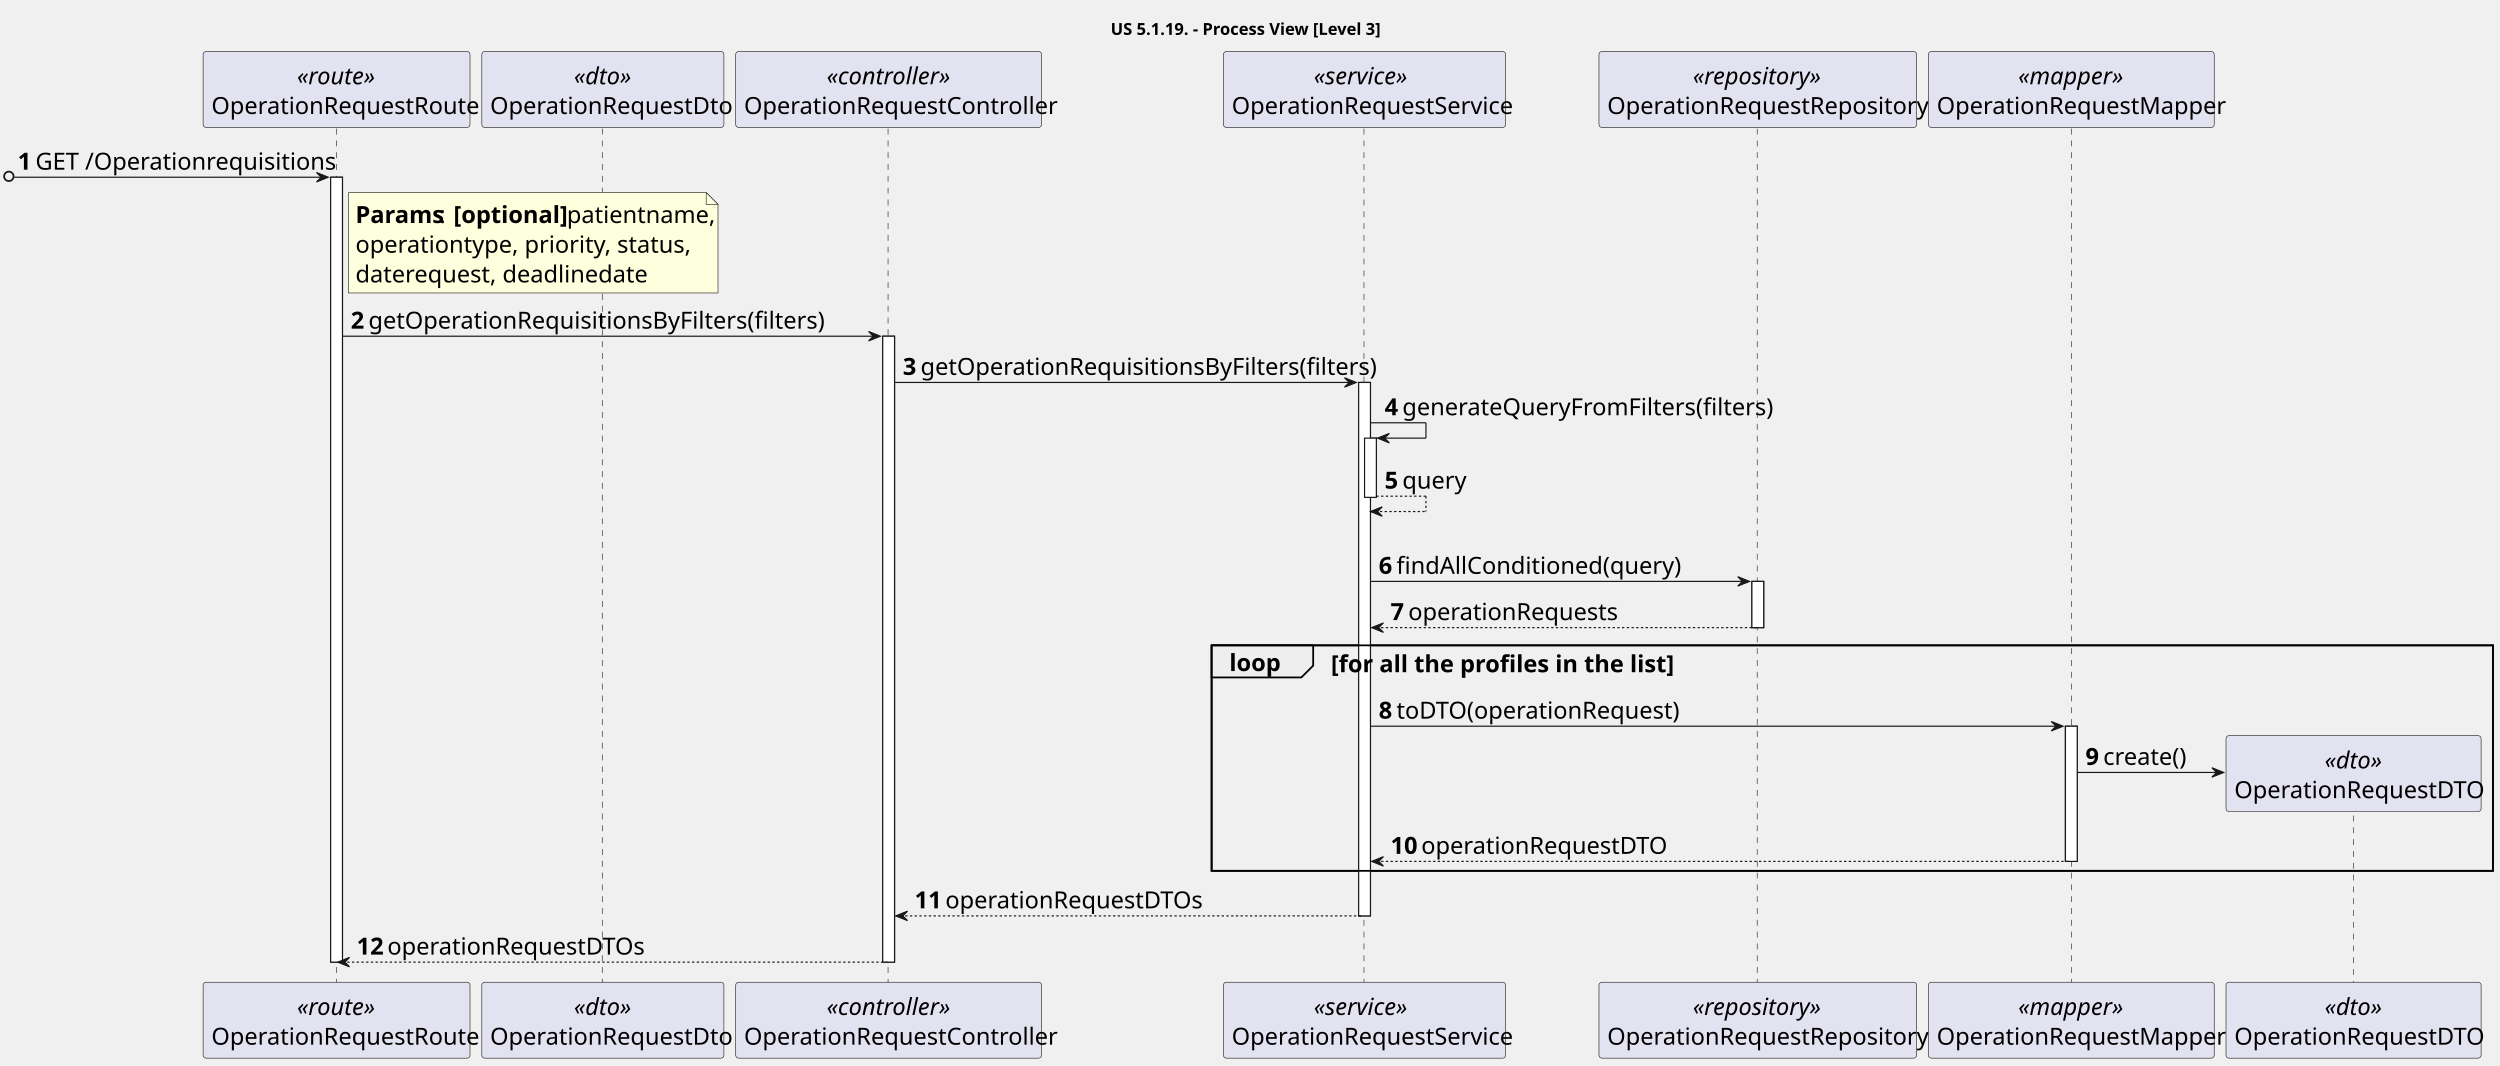
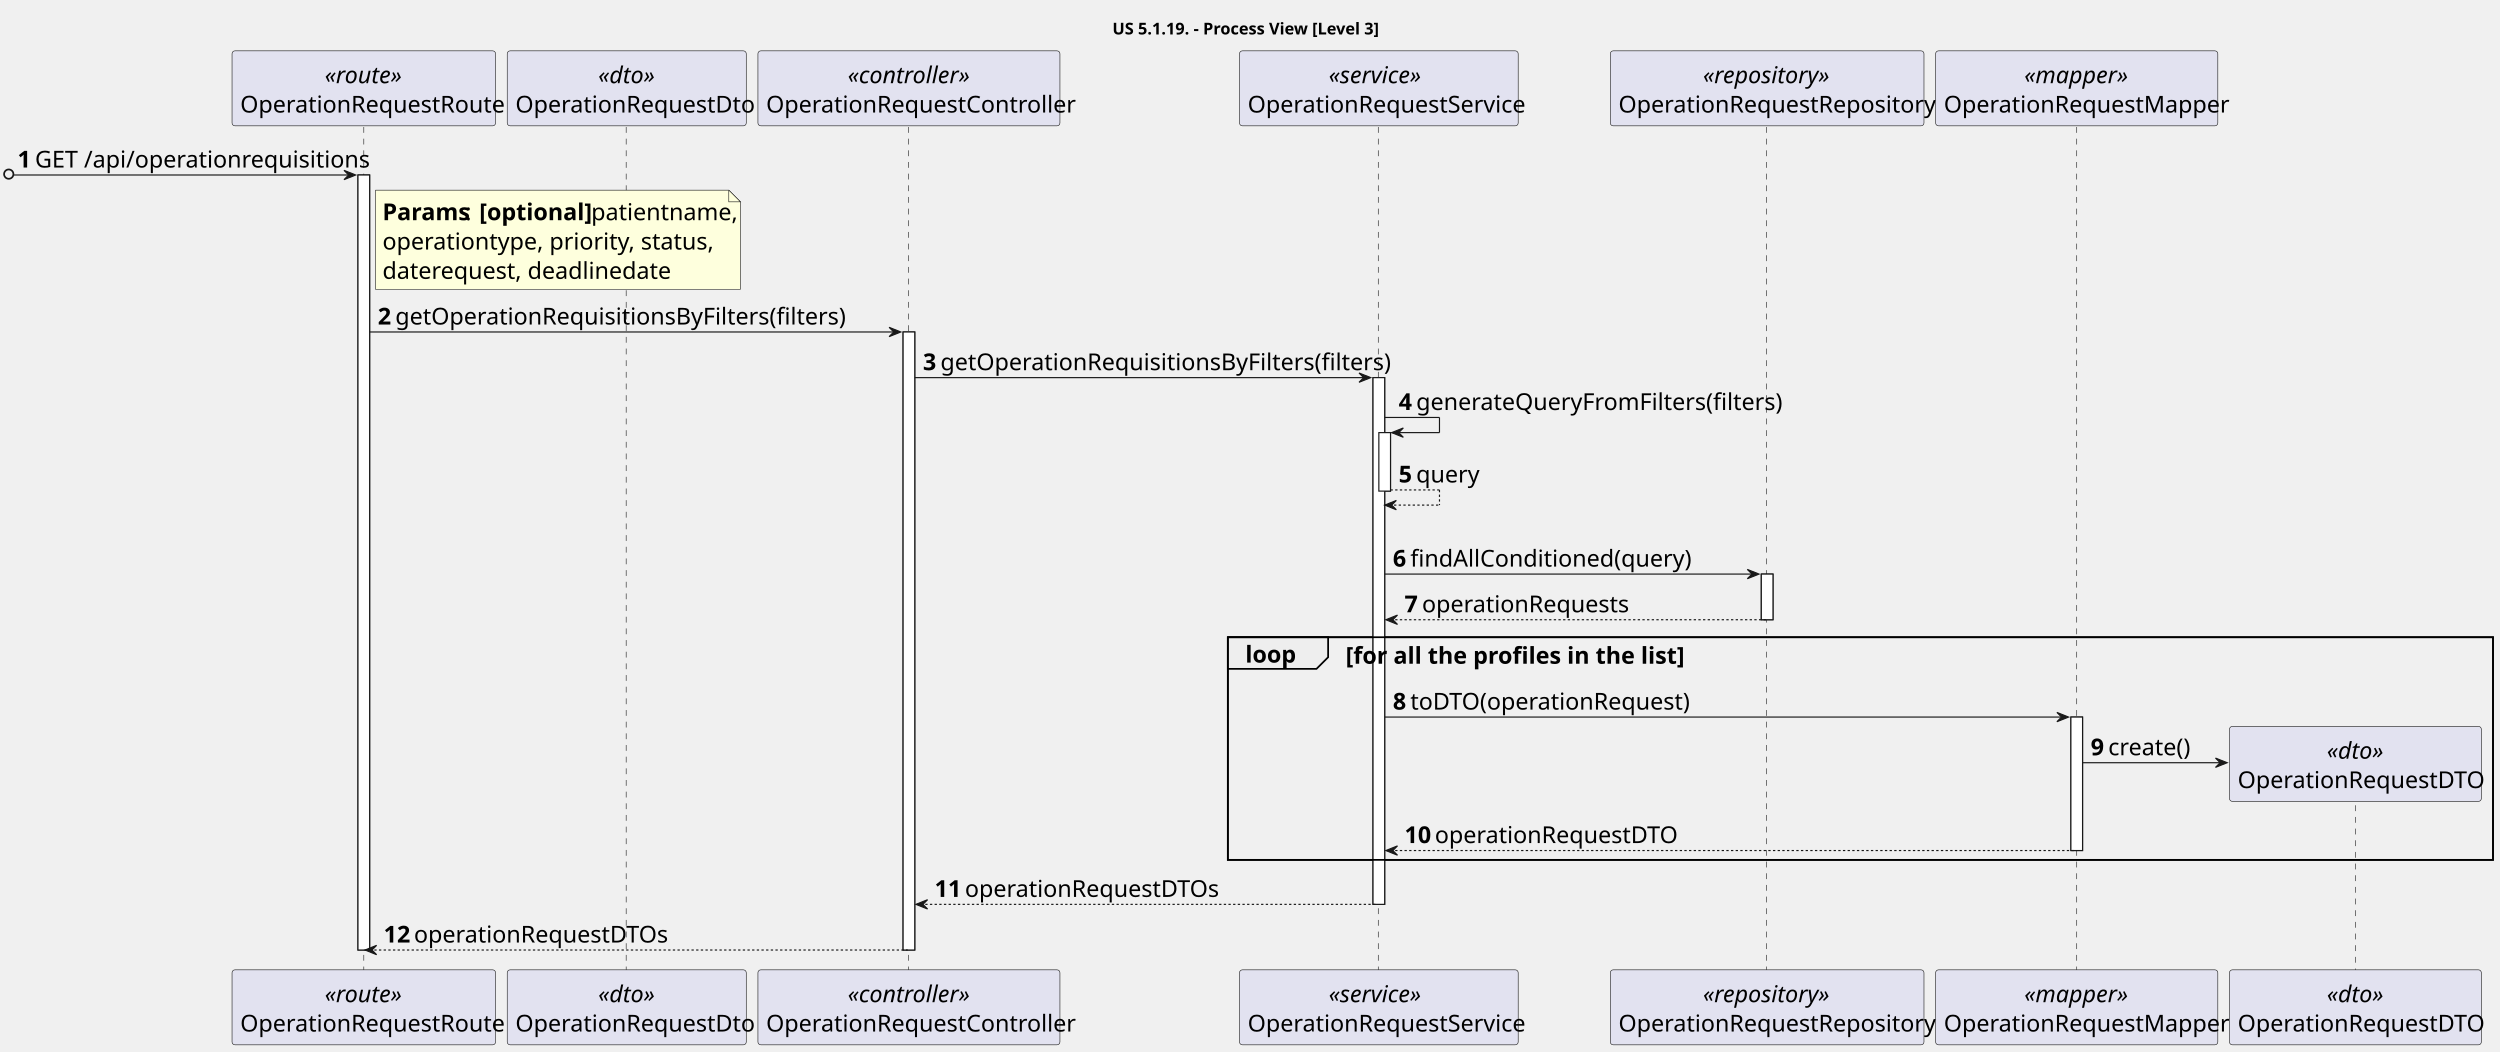
- <svg xmlns="http://www.w3.org/2000/svg" contentStyleType="text/css" height="902px" preserveAspectRatio="none" style="width:2117px;height:902px;background:#FFFFFF;" version="1.1" viewBox="0 0 2117 902" width="2117px" zoomAndPan="magnify">
+ <svg xmlns="http://www.w3.org/2000/svg" contentStyleType="text/css" height="902px" preserveAspectRatio="none" style="width:2144px;height:902px;background:#FFFFFF;" version="1.1" viewBox="0 0 2144 902" width="2144px" zoomAndPan="magnify">
  <defs />
  <g>
-     <text fill="#000000" font-family="sans-serif" font-size="14" font-weight="bold" lengthAdjust="spacing" textLength="239" x="940.5" y="29.533">US 5.1.19. - Process View [Level 3]</text>
-     <rect fill="#FFFFFF" height="664.656" style="stroke:#181818;stroke-width:1.0;" width="10" x="280" y="150.078" />
-     <rect fill="#FFFFFF" height="530.031" style="stroke:#181818;stroke-width:1.0;" width="10" x="747.5" y="284.703" />
-     <rect fill="#FFFFFF" height="451.719" style="stroke:#181818;stroke-width:1.0;" width="10" x="1150.5" y="323.859" />
-     <rect fill="#FFFFFF" height="50.156" style="stroke:#181818;stroke-width:1.0;" width="10" x="1155.5" y="371.016" />
-     <rect fill="#FFFFFF" height="39.156" style="stroke:#181818;stroke-width:1.0;" width="10" x="1483.5" y="492.328" />
-     <rect fill="#FFFFFF" height="114.469" style="stroke:#181818;stroke-width:1.0;" width="10" x="1749" y="614.953" />
-     <rect fill="none" height="190.938" style="stroke:#000000;stroke-width:1.5;" width="1085" x="1026" y="546.484" />
-     <line style="stroke:#181818;stroke-width:0.5;stroke-dasharray:5.0,5.0;" x1="285" x2="285" y1="108.922" y2="832.734" />
-     <line style="stroke:#181818;stroke-width:0.5;stroke-dasharray:5.0,5.0;" x1="510" x2="510" y1="108.922" y2="832.734" />
-     <line style="stroke:#181818;stroke-width:0.5;stroke-dasharray:5.0,5.0;" x1="752" x2="752" y1="108.922" y2="832.734" />
-     <line style="stroke:#181818;stroke-width:0.5;stroke-dasharray:5.0,5.0;" x1="1155" x2="1155" y1="108.922" y2="832.734" />
-     <line style="stroke:#181818;stroke-width:0.5;stroke-dasharray:5.0,5.0;" x1="1488" x2="1488" y1="108.922" y2="832.734" />
-     <line style="stroke:#181818;stroke-width:0.5;stroke-dasharray:5.0,5.0;" x1="1754" x2="1754" y1="108.922" y2="832.734" />
-     <line style="stroke:#181818;stroke-width:0.5;stroke-dasharray:5.0,5.0;" x1="1993" x2="1993" y1="670.609" y2="832.734" />
-     <rect fill="#E2E2F0" height="64.312" rx="2.5" ry="2.5" style="stroke:#181818;stroke-width:0.5;" width="226" x="172" y="43.609" />
-     <text fill="#000000" font-family="sans-serif" font-size="20" font-style="italic" lengthAdjust="spacing" textLength="67" x="251.5" y="71.371">«route»</text>
-     <text fill="#000000" font-family="sans-serif" font-size="20" lengthAdjust="spacing" textLength="212" x="179" y="96.527">OperationRequestRoute</text>
-     <rect fill="#E2E2F0" height="64.312" rx="2.5" ry="2.5" style="stroke:#181818;stroke-width:0.5;" width="226" x="172" y="831.734" />
-     <text fill="#000000" font-family="sans-serif" font-size="20" font-style="italic" lengthAdjust="spacing" textLength="67" x="251.5" y="859.496">«route»</text>
-     <text fill="#000000" font-family="sans-serif" font-size="20" lengthAdjust="spacing" textLength="212" x="179" y="884.652">OperationRequestRoute</text>
-     <rect fill="#E2E2F0" height="64.312" rx="2.5" ry="2.5" style="stroke:#181818;stroke-width:0.5;" width="205" x="408" y="43.609" />
-     <text fill="#000000" font-family="sans-serif" font-size="20" font-style="italic" lengthAdjust="spacing" textLength="49" x="486" y="71.371">«dto»</text>
-     <text fill="#000000" font-family="sans-serif" font-size="20" lengthAdjust="spacing" textLength="191" x="415" y="96.527">OperationRequestDto</text>
-     <rect fill="#E2E2F0" height="64.312" rx="2.5" ry="2.5" style="stroke:#181818;stroke-width:0.5;" width="205" x="408" y="831.734" />
-     <text fill="#000000" font-family="sans-serif" font-size="20" font-style="italic" lengthAdjust="spacing" textLength="49" x="486" y="859.496">«dto»</text>
-     <text fill="#000000" font-family="sans-serif" font-size="20" lengthAdjust="spacing" textLength="191" x="415" y="884.652">OperationRequestDto</text>
-     <rect fill="#E2E2F0" height="64.312" rx="2.5" ry="2.5" style="stroke:#181818;stroke-width:0.5;" width="259" x="623" y="43.609" />
-     <text fill="#000000" font-family="sans-serif" font-size="20" font-style="italic" lengthAdjust="spacing" textLength="105" x="700" y="71.371">«controller»</text>
-     <text fill="#000000" font-family="sans-serif" font-size="20" lengthAdjust="spacing" textLength="245" x="630" y="96.527">OperationRequestController</text>
-     <rect fill="#E2E2F0" height="64.312" rx="2.5" ry="2.5" style="stroke:#181818;stroke-width:0.5;" width="259" x="623" y="831.734" />
-     <text fill="#000000" font-family="sans-serif" font-size="20" font-style="italic" lengthAdjust="spacing" textLength="105" x="700" y="859.496">«controller»</text>
-     <text fill="#000000" font-family="sans-serif" font-size="20" lengthAdjust="spacing" textLength="245" x="630" y="884.652">OperationRequestController</text>
-     <rect fill="#E2E2F0" height="64.312" rx="2.5" ry="2.5" style="stroke:#181818;stroke-width:0.5;" width="239" x="1036" y="43.609" />
-     <text fill="#000000" font-family="sans-serif" font-size="20" font-style="italic" lengthAdjust="spacing" textLength="86" x="1112.5" y="71.371">«service»</text>
-     <text fill="#000000" font-family="sans-serif" font-size="20" lengthAdjust="spacing" textLength="225" x="1043" y="96.527">OperationRequestService</text>
-     <rect fill="#E2E2F0" height="64.312" rx="2.5" ry="2.5" style="stroke:#181818;stroke-width:0.5;" width="239" x="1036" y="831.734" />
-     <text fill="#000000" font-family="sans-serif" font-size="20" font-style="italic" lengthAdjust="spacing" textLength="86" x="1112.5" y="859.496">«service»</text>
-     <text fill="#000000" font-family="sans-serif" font-size="20" lengthAdjust="spacing" textLength="225" x="1043" y="884.652">OperationRequestService</text>
-     <rect fill="#E2E2F0" height="64.312" rx="2.5" ry="2.5" style="stroke:#181818;stroke-width:0.5;" width="269" x="1354" y="43.609" />
-     <text fill="#000000" font-family="sans-serif" font-size="20" font-style="italic" lengthAdjust="spacing" textLength="110" x="1433.5" y="71.371">«repository»</text>
-     <text fill="#000000" font-family="sans-serif" font-size="20" lengthAdjust="spacing" textLength="255" x="1361" y="96.527">OperationRequestRepository</text>
-     <rect fill="#E2E2F0" height="64.312" rx="2.5" ry="2.5" style="stroke:#181818;stroke-width:0.5;" width="269" x="1354" y="831.734" />
-     <text fill="#000000" font-family="sans-serif" font-size="20" font-style="italic" lengthAdjust="spacing" textLength="110" x="1433.5" y="859.496">«repository»</text>
-     <text fill="#000000" font-family="sans-serif" font-size="20" lengthAdjust="spacing" textLength="255" x="1361" y="884.652">OperationRequestRepository</text>
-     <rect fill="#E2E2F0" height="64.312" rx="2.5" ry="2.5" style="stroke:#181818;stroke-width:0.5;" width="242" x="1633" y="43.609" />
-     <text fill="#000000" font-family="sans-serif" font-size="20" font-style="italic" lengthAdjust="spacing" textLength="90" x="1709" y="71.371">«mapper»</text>
-     <text fill="#000000" font-family="sans-serif" font-size="20" lengthAdjust="spacing" textLength="228" x="1640" y="96.527">OperationRequestMapper</text>
-     <rect fill="#E2E2F0" height="64.312" rx="2.5" ry="2.5" style="stroke:#181818;stroke-width:0.5;" width="242" x="1633" y="831.734" />
-     <text fill="#000000" font-family="sans-serif" font-size="20" font-style="italic" lengthAdjust="spacing" textLength="90" x="1709" y="859.496">«mapper»</text>
-     <text fill="#000000" font-family="sans-serif" font-size="20" lengthAdjust="spacing" textLength="228" x="1640" y="884.652">OperationRequestMapper</text>
-     <rect fill="#E2E2F0" height="64.312" rx="2.5" ry="2.5" style="stroke:#181818;stroke-width:0.5;" width="216" x="1885" y="831.734" />
-     <text fill="#000000" font-family="sans-serif" font-size="20" font-style="italic" lengthAdjust="spacing" textLength="49" x="1968.5" y="859.496">«dto»</text>
-     <text fill="#000000" font-family="sans-serif" font-size="20" lengthAdjust="spacing" textLength="202" x="1892" y="884.652">OperationRequestDTO</text>
-     <rect fill="#FFFFFF" height="664.656" style="stroke:#181818;stroke-width:1.0;" width="10" x="280" y="150.078" />
-     <rect fill="#FFFFFF" height="530.031" style="stroke:#181818;stroke-width:1.0;" width="10" x="747.5" y="284.703" />
-     <rect fill="#FFFFFF" height="451.719" style="stroke:#181818;stroke-width:1.0;" width="10" x="1150.5" y="323.859" />
-     <rect fill="#FFFFFF" height="50.156" style="stroke:#181818;stroke-width:1.0;" width="10" x="1155.5" y="371.016" />
-     <rect fill="#FFFFFF" height="39.156" style="stroke:#181818;stroke-width:1.0;" width="10" x="1483.5" y="492.328" />
-     <rect fill="#FFFFFF" height="114.469" style="stroke:#181818;stroke-width:1.0;" width="10" x="1749" y="614.953" />
+     <text fill="#000000" font-family="sans-serif" font-size="14" font-weight="bold" lengthAdjust="spacing" textLength="239" x="954" y="29.533">US 5.1.19. - Process View [Level 3]</text>
+     <rect fill="#FFFFFF" height="664.656" style="stroke:#181818;stroke-width:1.0;" width="10" x="307" y="150.078" />
+     <rect fill="#FFFFFF" height="530.031" style="stroke:#181818;stroke-width:1.0;" width="10" x="774.5" y="284.703" />
+     <rect fill="#FFFFFF" height="451.719" style="stroke:#181818;stroke-width:1.0;" width="10" x="1177.5" y="323.859" />
+     <rect fill="#FFFFFF" height="50.156" style="stroke:#181818;stroke-width:1.0;" width="10" x="1182.5" y="371.016" />
+     <rect fill="#FFFFFF" height="39.156" style="stroke:#181818;stroke-width:1.0;" width="10" x="1510.5" y="492.328" />
+     <rect fill="#FFFFFF" height="114.469" style="stroke:#181818;stroke-width:1.0;" width="10" x="1776" y="614.953" />
+     <rect fill="none" height="190.938" style="stroke:#000000;stroke-width:1.5;" width="1085" x="1053" y="546.484" />
+     <line style="stroke:#181818;stroke-width:0.5;stroke-dasharray:5.0,5.0;" x1="312" x2="312" y1="108.922" y2="832.734" />
+     <line style="stroke:#181818;stroke-width:0.5;stroke-dasharray:5.0,5.0;" x1="537" x2="537" y1="108.922" y2="832.734" />
+     <line style="stroke:#181818;stroke-width:0.5;stroke-dasharray:5.0,5.0;" x1="779" x2="779" y1="108.922" y2="832.734" />
+     <line style="stroke:#181818;stroke-width:0.5;stroke-dasharray:5.0,5.0;" x1="1182" x2="1182" y1="108.922" y2="832.734" />
+     <line style="stroke:#181818;stroke-width:0.5;stroke-dasharray:5.0,5.0;" x1="1515" x2="1515" y1="108.922" y2="832.734" />
+     <line style="stroke:#181818;stroke-width:0.5;stroke-dasharray:5.0,5.0;" x1="1781" x2="1781" y1="108.922" y2="832.734" />
+     <line style="stroke:#181818;stroke-width:0.5;stroke-dasharray:5.0,5.0;" x1="2020" x2="2020" y1="670.609" y2="832.734" />
+     <rect fill="#E2E2F0" height="64.312" rx="2.5" ry="2.5" style="stroke:#181818;stroke-width:0.5;" width="226" x="199" y="43.609" />
+     <text fill="#000000" font-family="sans-serif" font-size="20" font-style="italic" lengthAdjust="spacing" textLength="67" x="278.5" y="71.371">«route»</text>
+     <text fill="#000000" font-family="sans-serif" font-size="20" lengthAdjust="spacing" textLength="212" x="206" y="96.527">OperationRequestRoute</text>
+     <rect fill="#E2E2F0" height="64.312" rx="2.5" ry="2.5" style="stroke:#181818;stroke-width:0.5;" width="226" x="199" y="831.734" />
+     <text fill="#000000" font-family="sans-serif" font-size="20" font-style="italic" lengthAdjust="spacing" textLength="67" x="278.5" y="859.496">«route»</text>
+     <text fill="#000000" font-family="sans-serif" font-size="20" lengthAdjust="spacing" textLength="212" x="206" y="884.652">OperationRequestRoute</text>
+     <rect fill="#E2E2F0" height="64.312" rx="2.5" ry="2.5" style="stroke:#181818;stroke-width:0.5;" width="205" x="435" y="43.609" />
+     <text fill="#000000" font-family="sans-serif" font-size="20" font-style="italic" lengthAdjust="spacing" textLength="49" x="513" y="71.371">«dto»</text>
+     <text fill="#000000" font-family="sans-serif" font-size="20" lengthAdjust="spacing" textLength="191" x="442" y="96.527">OperationRequestDto</text>
+     <rect fill="#E2E2F0" height="64.312" rx="2.5" ry="2.5" style="stroke:#181818;stroke-width:0.5;" width="205" x="435" y="831.734" />
+     <text fill="#000000" font-family="sans-serif" font-size="20" font-style="italic" lengthAdjust="spacing" textLength="49" x="513" y="859.496">«dto»</text>
+     <text fill="#000000" font-family="sans-serif" font-size="20" lengthAdjust="spacing" textLength="191" x="442" y="884.652">OperationRequestDto</text>
+     <rect fill="#E2E2F0" height="64.312" rx="2.5" ry="2.5" style="stroke:#181818;stroke-width:0.5;" width="259" x="650" y="43.609" />
+     <text fill="#000000" font-family="sans-serif" font-size="20" font-style="italic" lengthAdjust="spacing" textLength="105" x="727" y="71.371">«controller»</text>
+     <text fill="#000000" font-family="sans-serif" font-size="20" lengthAdjust="spacing" textLength="245" x="657" y="96.527">OperationRequestController</text>
+     <rect fill="#E2E2F0" height="64.312" rx="2.5" ry="2.5" style="stroke:#181818;stroke-width:0.5;" width="259" x="650" y="831.734" />
+     <text fill="#000000" font-family="sans-serif" font-size="20" font-style="italic" lengthAdjust="spacing" textLength="105" x="727" y="859.496">«controller»</text>
+     <text fill="#000000" font-family="sans-serif" font-size="20" lengthAdjust="spacing" textLength="245" x="657" y="884.652">OperationRequestController</text>
+     <rect fill="#E2E2F0" height="64.312" rx="2.5" ry="2.5" style="stroke:#181818;stroke-width:0.5;" width="239" x="1063" y="43.609" />
+     <text fill="#000000" font-family="sans-serif" font-size="20" font-style="italic" lengthAdjust="spacing" textLength="86" x="1139.5" y="71.371">«service»</text>
+     <text fill="#000000" font-family="sans-serif" font-size="20" lengthAdjust="spacing" textLength="225" x="1070" y="96.527">OperationRequestService</text>
+     <rect fill="#E2E2F0" height="64.312" rx="2.5" ry="2.5" style="stroke:#181818;stroke-width:0.5;" width="239" x="1063" y="831.734" />
+     <text fill="#000000" font-family="sans-serif" font-size="20" font-style="italic" lengthAdjust="spacing" textLength="86" x="1139.5" y="859.496">«service»</text>
+     <text fill="#000000" font-family="sans-serif" font-size="20" lengthAdjust="spacing" textLength="225" x="1070" y="884.652">OperationRequestService</text>
+     <rect fill="#E2E2F0" height="64.312" rx="2.5" ry="2.5" style="stroke:#181818;stroke-width:0.5;" width="269" x="1381" y="43.609" />
+     <text fill="#000000" font-family="sans-serif" font-size="20" font-style="italic" lengthAdjust="spacing" textLength="110" x="1460.5" y="71.371">«repository»</text>
+     <text fill="#000000" font-family="sans-serif" font-size="20" lengthAdjust="spacing" textLength="255" x="1388" y="96.527">OperationRequestRepository</text>
+     <rect fill="#E2E2F0" height="64.312" rx="2.5" ry="2.5" style="stroke:#181818;stroke-width:0.5;" width="269" x="1381" y="831.734" />
+     <text fill="#000000" font-family="sans-serif" font-size="20" font-style="italic" lengthAdjust="spacing" textLength="110" x="1460.5" y="859.496">«repository»</text>
+     <text fill="#000000" font-family="sans-serif" font-size="20" lengthAdjust="spacing" textLength="255" x="1388" y="884.652">OperationRequestRepository</text>
+     <rect fill="#E2E2F0" height="64.312" rx="2.5" ry="2.5" style="stroke:#181818;stroke-width:0.5;" width="242" x="1660" y="43.609" />
+     <text fill="#000000" font-family="sans-serif" font-size="20" font-style="italic" lengthAdjust="spacing" textLength="90" x="1736" y="71.371">«mapper»</text>
+     <text fill="#000000" font-family="sans-serif" font-size="20" lengthAdjust="spacing" textLength="228" x="1667" y="96.527">OperationRequestMapper</text>
+     <rect fill="#E2E2F0" height="64.312" rx="2.5" ry="2.5" style="stroke:#181818;stroke-width:0.5;" width="242" x="1660" y="831.734" />
+     <text fill="#000000" font-family="sans-serif" font-size="20" font-style="italic" lengthAdjust="spacing" textLength="90" x="1736" y="859.496">«mapper»</text>
+     <text fill="#000000" font-family="sans-serif" font-size="20" lengthAdjust="spacing" textLength="228" x="1667" y="884.652">OperationRequestMapper</text>
+     <rect fill="#E2E2F0" height="64.312" rx="2.5" ry="2.5" style="stroke:#181818;stroke-width:0.5;" width="216" x="1912" y="831.734" />
+     <text fill="#000000" font-family="sans-serif" font-size="20" font-style="italic" lengthAdjust="spacing" textLength="49" x="1995.5" y="859.496">«dto»</text>
+     <text fill="#000000" font-family="sans-serif" font-size="20" lengthAdjust="spacing" textLength="202" x="1919" y="884.652">OperationRequestDTO</text>
+     <rect fill="#FFFFFF" height="664.656" style="stroke:#181818;stroke-width:1.0;" width="10" x="307" y="150.078" />
+     <rect fill="#FFFFFF" height="530.031" style="stroke:#181818;stroke-width:1.0;" width="10" x="774.5" y="284.703" />
+     <rect fill="#FFFFFF" height="451.719" style="stroke:#181818;stroke-width:1.0;" width="10" x="1177.5" y="323.859" />
+     <rect fill="#FFFFFF" height="50.156" style="stroke:#181818;stroke-width:1.0;" width="10" x="1182.5" y="371.016" />
+     <rect fill="#FFFFFF" height="39.156" style="stroke:#181818;stroke-width:1.0;" width="10" x="1510.5" y="492.328" />
+     <rect fill="#FFFFFF" height="114.469" style="stroke:#181818;stroke-width:1.0;" width="10" x="1776" y="614.953" />
    <ellipse cx="7.5" cy="149.328" fill="none" rx="4" ry="4" style="stroke:#181818;stroke-width:1.5;" />
-     <polygon fill="#181818" points="268,146.078,278,150.078,268,154.078,272,150.078" style="stroke:#181818;stroke-width:1.0;" />
-     <line style="stroke:#181818;stroke-width:1.0;" x1="12" x2="274" y1="150.078" y2="150.078" />
+     <polygon fill="#181818" points="295,146.078,305,150.078,295,154.078,299,150.078" style="stroke:#181818;stroke-width:1.0;" />
+     <line style="stroke:#181818;stroke-width:1.0;" x1="12" x2="301" y1="150.078" y2="150.078" />
    <text fill="#000000" font-family="sans-serif" font-size="20" font-weight="bold" lengthAdjust="spacing" textLength="11" x="15" y="143.684">1</text>
-     <text fill="#000000" font-family="sans-serif" font-size="20" lengthAdjust="spacing" textLength="238" x="30" y="143.684">GET /Operationrequisitions</text>
-     <path d="M295,163.078 L295,248.078 L608,248.078 L608,173.078 L598,163.078 L295,163.078 " fill="#FEFFDD" style="stroke:#181818;stroke-width:0.5;" />
-     <path d="M598,163.078 L598,173.078 L608,173.078 L598,163.078 " fill="#FEFFDD" style="stroke:#181818;stroke-width:0.5;" />
-     <text fill="#000000" font-family="sans-serif" font-size="20" font-weight="bold" lengthAdjust="spacing" textLength="71" x="301" y="188.84">Params</text>
-     <text fill="#000000" font-family="sans-serif" font-size="20" lengthAdjust="spacing" textLength="6" x="372" y="188.84">:</text>
-     <text fill="#000000" font-family="sans-serif" font-size="20" font-weight="bold" lengthAdjust="spacing" textLength="90" x="384" y="188.84">[optional]</text>
-     <text fill="#000000" font-family="sans-serif" font-size="20" lengthAdjust="spacing" textLength="113" x="480" y="188.84">patientname,</text>
-     <text fill="#000000" font-family="sans-serif" font-size="20" lengthAdjust="spacing" textLength="263" x="301" y="213.996">operationtype, priority, status,</text>
-     <text fill="#000000" font-family="sans-serif" font-size="20" lengthAdjust="spacing" textLength="229" x="301" y="239.152">daterequest, deadlinedate</text>
-     <polygon fill="#181818" points="735.5,280.703,745.5,284.703,735.5,288.703,739.5,284.703" style="stroke:#181818;stroke-width:1.0;" />
-     <line style="stroke:#181818;stroke-width:1.0;" x1="290" x2="741.5" y1="284.703" y2="284.703" />
-     <text fill="#000000" font-family="sans-serif" font-size="20" font-weight="bold" lengthAdjust="spacing" textLength="11" x="297" y="278.309">2</text>
-     <text fill="#000000" font-family="sans-serif" font-size="20" lengthAdjust="spacing" textLength="359" x="312" y="278.309">getOperationRequisitionsByFilters(filters)</text>
-     <polygon fill="#181818" points="1138.5,319.859,1148.5,323.859,1138.5,327.859,1142.5,323.859" style="stroke:#181818;stroke-width:1.0;" />
-     <line style="stroke:#181818;stroke-width:1.0;" x1="757.5" x2="1144.5" y1="323.859" y2="323.859" />
-     <text fill="#000000" font-family="sans-serif" font-size="20" font-weight="bold" lengthAdjust="spacing" textLength="11" x="764.5" y="317.465">3</text>
-     <text fill="#000000" font-family="sans-serif" font-size="20" lengthAdjust="spacing" textLength="359" x="779.5" y="317.465">getOperationRequisitionsByFilters(filters)</text>
-     <line style="stroke:#181818;stroke-width:1.0;" x1="1160.5" x2="1207.5" y1="358.016" y2="358.016" />
-     <line style="stroke:#181818;stroke-width:1.0;" x1="1207.5" x2="1207.5" y1="358.016" y2="371.016" />
-     <line style="stroke:#181818;stroke-width:1.0;" x1="1166.5" x2="1207.5" y1="371.016" y2="371.016" />
-     <polygon fill="#181818" points="1176.5,367.016,1166.5,371.016,1176.5,375.016,1172.5,371.016" style="stroke:#181818;stroke-width:1.0;" />
-     <text fill="#000000" font-family="sans-serif" font-size="20" font-weight="bold" lengthAdjust="spacing" textLength="11" x="1172.5" y="351.621">4</text>
-     <text fill="#000000" font-family="sans-serif" font-size="20" lengthAdjust="spacing" textLength="294" x="1187.5" y="351.621">generateQueryFromFilters(filters)</text>
-     <line style="stroke:#181818;stroke-width:1.0;stroke-dasharray:2.0,2.0;" x1="1165.5" x2="1207.5" y1="420.172" y2="420.172" />
-     <line style="stroke:#181818;stroke-width:1.0;stroke-dasharray:2.0,2.0;" x1="1207.5" x2="1207.5" y1="420.172" y2="433.172" />
-     <line style="stroke:#181818;stroke-width:1.0;stroke-dasharray:2.0,2.0;" x1="1160.5" x2="1207.5" y1="433.172" y2="433.172" />
-     <polygon fill="#181818" points="1170.5,429.172,1160.5,433.172,1170.5,437.172,1166.5,433.172" style="stroke:#181818;stroke-width:1.0;" />
-     <text fill="#000000" font-family="sans-serif" font-size="20" font-weight="bold" lengthAdjust="spacing" textLength="11" x="1172.5" y="413.777">5</text>
-     <text fill="#000000" font-family="sans-serif" font-size="20" lengthAdjust="spacing" textLength="49" x="1187.5" y="413.777">query</text>
-     <polygon fill="#181818" points="1471.5,488.328,1481.5,492.328,1471.5,496.328,1475.5,492.328" style="stroke:#181818;stroke-width:1.0;" />
-     <line style="stroke:#181818;stroke-width:1.0;" x1="1160.5" x2="1477.5" y1="492.328" y2="492.328" />
-     <text fill="#000000" font-family="sans-serif" font-size="20" font-weight="bold" lengthAdjust="spacing" textLength="11" x="1167.5" y="485.934">6</text>
-     <text fill="#000000" font-family="sans-serif" font-size="20" lengthAdjust="spacing" textLength="218" x="1182.5" y="485.934">findAllConditioned(query)</text>
-     <polygon fill="#181818" points="1171.5,527.484,1161.5,531.484,1171.5,535.484,1167.5,531.484" style="stroke:#181818;stroke-width:1.0;" />
-     <line style="stroke:#181818;stroke-width:1.0;stroke-dasharray:2.0,2.0;" x1="1165.5" x2="1487.5" y1="531.484" y2="531.484" />
-     <text fill="#000000" font-family="sans-serif" font-size="20" font-weight="bold" lengthAdjust="spacing" textLength="11" x="1177.5" y="525.09">7</text>
-     <text fill="#000000" font-family="sans-serif" font-size="20" lengthAdjust="spacing" textLength="165" x="1192.5" y="525.09">operationRequests</text>
-     <path d="M1026,546.484 L1112,546.484 L1112,563.641 L1102,573.641 L1026,573.641 L1026,546.484 " fill="#EEEEEE" style="stroke:#000000;stroke-width:1.5;" />
-     <rect fill="none" height="190.938" style="stroke:#000000;stroke-width:1.5;" width="1085" x="1026" y="546.484" />
-     <text fill="#000000" font-family="sans-serif" font-size="20" font-weight="bold" lengthAdjust="spacing" textLength="41" x="1041" y="568.246">loop</text>
-     <text fill="#000000" font-family="sans-serif" font-size="20" font-weight="bold" lengthAdjust="spacing" textLength="274" x="1127" y="569.246">[for all the profiles in the list]</text>
-     <polygon fill="#181818" points="1737,610.953,1747,614.953,1737,618.953,1741,614.953" style="stroke:#181818;stroke-width:1.0;" />
-     <line style="stroke:#181818;stroke-width:1.0;" x1="1160.5" x2="1743" y1="614.953" y2="614.953" />
-     <text fill="#000000" font-family="sans-serif" font-size="20" font-weight="bold" lengthAdjust="spacing" textLength="11" x="1167.5" y="608.559">8</text>
-     <text fill="#000000" font-family="sans-serif" font-size="20" lengthAdjust="spacing" textLength="228" x="1182.5" y="608.559">toDTO(operationRequest)</text>
-     <polygon fill="#181818" points="1873,650.109,1883,654.109,1873,658.109,1877,654.109" style="stroke:#181818;stroke-width:1.0;" />
-     <line style="stroke:#181818;stroke-width:1.0;" x1="1759" x2="1879" y1="654.109" y2="654.109" />
-     <text fill="#000000" font-family="sans-serif" font-size="20" font-weight="bold" lengthAdjust="spacing" textLength="11" x="1766" y="647.715">9</text>
-     <text fill="#000000" font-family="sans-serif" font-size="20" lengthAdjust="spacing" textLength="70" x="1781" y="647.715">create()</text>
-     <rect fill="#E2E2F0" height="64.312" rx="2.5" ry="2.5" style="stroke:#181818;stroke-width:0.5;" width="216" x="1885" y="622.953" />
-     <text fill="#000000" font-family="sans-serif" font-size="20" font-style="italic" lengthAdjust="spacing" textLength="49" x="1968.5" y="650.715">«dto»</text>
-     <text fill="#000000" font-family="sans-serif" font-size="20" lengthAdjust="spacing" textLength="202" x="1892" y="675.871">OperationRequestDTO</text>
-     <polygon fill="#181818" points="1171.5,725.422,1161.5,729.422,1171.5,733.422,1167.5,729.422" style="stroke:#181818;stroke-width:1.0;" />
-     <line style="stroke:#181818;stroke-width:1.0;stroke-dasharray:2.0,2.0;" x1="1165.5" x2="1753" y1="729.422" y2="729.422" />
-     <text fill="#000000" font-family="sans-serif" font-size="20" font-weight="bold" lengthAdjust="spacing" textLength="22" x="1177.5" y="723.027">10</text>
-     <text fill="#000000" font-family="sans-serif" font-size="20" lengthAdjust="spacing" textLength="197" x="1203.5" y="723.027">operationRequestDTO</text>
-     <polygon fill="#181818" points="768.5,771.578,758.5,775.578,768.5,779.578,764.5,775.578" style="stroke:#181818;stroke-width:1.0;" />
-     <line style="stroke:#181818;stroke-width:1.0;stroke-dasharray:2.0,2.0;" x1="762.5" x2="1154.5" y1="775.578" y2="775.578" />
-     <text fill="#000000" font-family="sans-serif" font-size="20" font-weight="bold" lengthAdjust="spacing" textLength="22" x="774.5" y="769.184">11</text>
-     <text fill="#000000" font-family="sans-serif" font-size="20" lengthAdjust="spacing" textLength="207" x="800.5" y="769.184">operationRequestDTOs</text>
-     <polygon fill="#181818" points="296,810.734,286,814.734,296,818.734,292,814.734" style="stroke:#181818;stroke-width:1.0;" />
-     <line style="stroke:#181818;stroke-width:1.0;stroke-dasharray:2.0,2.0;" x1="290" x2="751.5" y1="814.734" y2="814.734" />
-     <text fill="#000000" font-family="sans-serif" font-size="20" font-weight="bold" lengthAdjust="spacing" textLength="22" x="302" y="808.34">12</text>
-     <text fill="#000000" font-family="sans-serif" font-size="20" lengthAdjust="spacing" textLength="207" x="328" y="808.34">operationRequestDTOs</text>
+     <text fill="#000000" font-family="sans-serif" font-size="20" lengthAdjust="spacing" textLength="265" x="30" y="143.684">GET /api/operationrequisitions</text>
+     <path d="M322,163.078 L322,248.078 L635,248.078 L635,173.078 L625,163.078 L322,163.078 " fill="#FEFFDD" style="stroke:#181818;stroke-width:0.5;" />
+     <path d="M625,163.078 L625,173.078 L635,173.078 L625,163.078 " fill="#FEFFDD" style="stroke:#181818;stroke-width:0.5;" />
+     <text fill="#000000" font-family="sans-serif" font-size="20" font-weight="bold" lengthAdjust="spacing" textLength="71" x="328" y="188.84">Params</text>
+     <text fill="#000000" font-family="sans-serif" font-size="20" lengthAdjust="spacing" textLength="6" x="399" y="188.84">:</text>
+     <text fill="#000000" font-family="sans-serif" font-size="20" font-weight="bold" lengthAdjust="spacing" textLength="90" x="411" y="188.84">[optional]</text>
+     <text fill="#000000" font-family="sans-serif" font-size="20" lengthAdjust="spacing" textLength="113" x="507" y="188.84">patientname,</text>
+     <text fill="#000000" font-family="sans-serif" font-size="20" lengthAdjust="spacing" textLength="263" x="328" y="213.996">operationtype, priority, status,</text>
+     <text fill="#000000" font-family="sans-serif" font-size="20" lengthAdjust="spacing" textLength="229" x="328" y="239.152">daterequest, deadlinedate</text>
+     <polygon fill="#181818" points="762.5,280.703,772.5,284.703,762.5,288.703,766.5,284.703" style="stroke:#181818;stroke-width:1.0;" />
+     <line style="stroke:#181818;stroke-width:1.0;" x1="317" x2="768.5" y1="284.703" y2="284.703" />
+     <text fill="#000000" font-family="sans-serif" font-size="20" font-weight="bold" lengthAdjust="spacing" textLength="11" x="324" y="278.309">2</text>
+     <text fill="#000000" font-family="sans-serif" font-size="20" lengthAdjust="spacing" textLength="359" x="339" y="278.309">getOperationRequisitionsByFilters(filters)</text>
+     <polygon fill="#181818" points="1165.5,319.859,1175.5,323.859,1165.5,327.859,1169.5,323.859" style="stroke:#181818;stroke-width:1.0;" />
+     <line style="stroke:#181818;stroke-width:1.0;" x1="784.5" x2="1171.5" y1="323.859" y2="323.859" />
+     <text fill="#000000" font-family="sans-serif" font-size="20" font-weight="bold" lengthAdjust="spacing" textLength="11" x="791.5" y="317.465">3</text>
+     <text fill="#000000" font-family="sans-serif" font-size="20" lengthAdjust="spacing" textLength="359" x="806.5" y="317.465">getOperationRequisitionsByFilters(filters)</text>
+     <line style="stroke:#181818;stroke-width:1.0;" x1="1187.5" x2="1234.5" y1="358.016" y2="358.016" />
+     <line style="stroke:#181818;stroke-width:1.0;" x1="1234.5" x2="1234.5" y1="358.016" y2="371.016" />
+     <line style="stroke:#181818;stroke-width:1.0;" x1="1193.5" x2="1234.5" y1="371.016" y2="371.016" />
+     <polygon fill="#181818" points="1203.5,367.016,1193.5,371.016,1203.5,375.016,1199.5,371.016" style="stroke:#181818;stroke-width:1.0;" />
+     <text fill="#000000" font-family="sans-serif" font-size="20" font-weight="bold" lengthAdjust="spacing" textLength="11" x="1199.5" y="351.621">4</text>
+     <text fill="#000000" font-family="sans-serif" font-size="20" lengthAdjust="spacing" textLength="294" x="1214.5" y="351.621">generateQueryFromFilters(filters)</text>
+     <line style="stroke:#181818;stroke-width:1.0;stroke-dasharray:2.0,2.0;" x1="1192.5" x2="1234.5" y1="420.172" y2="420.172" />
+     <line style="stroke:#181818;stroke-width:1.0;stroke-dasharray:2.0,2.0;" x1="1234.5" x2="1234.5" y1="420.172" y2="433.172" />
+     <line style="stroke:#181818;stroke-width:1.0;stroke-dasharray:2.0,2.0;" x1="1187.5" x2="1234.5" y1="433.172" y2="433.172" />
+     <polygon fill="#181818" points="1197.5,429.172,1187.5,433.172,1197.5,437.172,1193.5,433.172" style="stroke:#181818;stroke-width:1.0;" />
+     <text fill="#000000" font-family="sans-serif" font-size="20" font-weight="bold" lengthAdjust="spacing" textLength="11" x="1199.5" y="413.777">5</text>
+     <text fill="#000000" font-family="sans-serif" font-size="20" lengthAdjust="spacing" textLength="49" x="1214.5" y="413.777">query</text>
+     <polygon fill="#181818" points="1498.5,488.328,1508.5,492.328,1498.5,496.328,1502.5,492.328" style="stroke:#181818;stroke-width:1.0;" />
+     <line style="stroke:#181818;stroke-width:1.0;" x1="1187.5" x2="1504.5" y1="492.328" y2="492.328" />
+     <text fill="#000000" font-family="sans-serif" font-size="20" font-weight="bold" lengthAdjust="spacing" textLength="11" x="1194.5" y="485.934">6</text>
+     <text fill="#000000" font-family="sans-serif" font-size="20" lengthAdjust="spacing" textLength="218" x="1209.5" y="485.934">findAllConditioned(query)</text>
+     <polygon fill="#181818" points="1198.5,527.484,1188.5,531.484,1198.5,535.484,1194.5,531.484" style="stroke:#181818;stroke-width:1.0;" />
+     <line style="stroke:#181818;stroke-width:1.0;stroke-dasharray:2.0,2.0;" x1="1192.5" x2="1514.5" y1="531.484" y2="531.484" />
+     <text fill="#000000" font-family="sans-serif" font-size="20" font-weight="bold" lengthAdjust="spacing" textLength="11" x="1204.5" y="525.09">7</text>
+     <text fill="#000000" font-family="sans-serif" font-size="20" lengthAdjust="spacing" textLength="165" x="1219.5" y="525.09">operationRequests</text>
+     <path d="M1053,546.484 L1139,546.484 L1139,563.641 L1129,573.641 L1053,573.641 L1053,546.484 " fill="#EEEEEE" style="stroke:#000000;stroke-width:1.5;" />
+     <rect fill="none" height="190.938" style="stroke:#000000;stroke-width:1.5;" width="1085" x="1053" y="546.484" />
+     <text fill="#000000" font-family="sans-serif" font-size="20" font-weight="bold" lengthAdjust="spacing" textLength="41" x="1068" y="568.246">loop</text>
+     <text fill="#000000" font-family="sans-serif" font-size="20" font-weight="bold" lengthAdjust="spacing" textLength="274" x="1154" y="569.246">[for all the profiles in the list]</text>
+     <polygon fill="#181818" points="1764,610.953,1774,614.953,1764,618.953,1768,614.953" style="stroke:#181818;stroke-width:1.0;" />
+     <line style="stroke:#181818;stroke-width:1.0;" x1="1187.5" x2="1770" y1="614.953" y2="614.953" />
+     <text fill="#000000" font-family="sans-serif" font-size="20" font-weight="bold" lengthAdjust="spacing" textLength="11" x="1194.5" y="608.559">8</text>
+     <text fill="#000000" font-family="sans-serif" font-size="20" lengthAdjust="spacing" textLength="228" x="1209.5" y="608.559">toDTO(operationRequest)</text>
+     <polygon fill="#181818" points="1900,650.109,1910,654.109,1900,658.109,1904,654.109" style="stroke:#181818;stroke-width:1.0;" />
+     <line style="stroke:#181818;stroke-width:1.0;" x1="1786" x2="1906" y1="654.109" y2="654.109" />
+     <text fill="#000000" font-family="sans-serif" font-size="20" font-weight="bold" lengthAdjust="spacing" textLength="11" x="1793" y="647.715">9</text>
+     <text fill="#000000" font-family="sans-serif" font-size="20" lengthAdjust="spacing" textLength="70" x="1808" y="647.715">create()</text>
+     <rect fill="#E2E2F0" height="64.312" rx="2.5" ry="2.5" style="stroke:#181818;stroke-width:0.5;" width="216" x="1912" y="622.953" />
+     <text fill="#000000" font-family="sans-serif" font-size="20" font-style="italic" lengthAdjust="spacing" textLength="49" x="1995.5" y="650.715">«dto»</text>
+     <text fill="#000000" font-family="sans-serif" font-size="20" lengthAdjust="spacing" textLength="202" x="1919" y="675.871">OperationRequestDTO</text>
+     <polygon fill="#181818" points="1198.5,725.422,1188.5,729.422,1198.5,733.422,1194.5,729.422" style="stroke:#181818;stroke-width:1.0;" />
+     <line style="stroke:#181818;stroke-width:1.0;stroke-dasharray:2.0,2.0;" x1="1192.5" x2="1780" y1="729.422" y2="729.422" />
+     <text fill="#000000" font-family="sans-serif" font-size="20" font-weight="bold" lengthAdjust="spacing" textLength="22" x="1204.5" y="723.027">10</text>
+     <text fill="#000000" font-family="sans-serif" font-size="20" lengthAdjust="spacing" textLength="197" x="1230.5" y="723.027">operationRequestDTO</text>
+     <polygon fill="#181818" points="795.5,771.578,785.5,775.578,795.5,779.578,791.5,775.578" style="stroke:#181818;stroke-width:1.0;" />
+     <line style="stroke:#181818;stroke-width:1.0;stroke-dasharray:2.0,2.0;" x1="789.5" x2="1181.5" y1="775.578" y2="775.578" />
+     <text fill="#000000" font-family="sans-serif" font-size="20" font-weight="bold" lengthAdjust="spacing" textLength="22" x="801.5" y="769.184">11</text>
+     <text fill="#000000" font-family="sans-serif" font-size="20" lengthAdjust="spacing" textLength="207" x="827.5" y="769.184">operationRequestDTOs</text>
+     <polygon fill="#181818" points="323,810.734,313,814.734,323,818.734,319,814.734" style="stroke:#181818;stroke-width:1.0;" />
+     <line style="stroke:#181818;stroke-width:1.0;stroke-dasharray:2.0,2.0;" x1="317" x2="778.5" y1="814.734" y2="814.734" />
+     <text fill="#000000" font-family="sans-serif" font-size="20" font-weight="bold" lengthAdjust="spacing" textLength="22" x="329" y="808.34">12</text>
+     <text fill="#000000" font-family="sans-serif" font-size="20" lengthAdjust="spacing" textLength="207" x="355" y="808.34">operationRequestDTOs</text>
  </g>
</svg>
